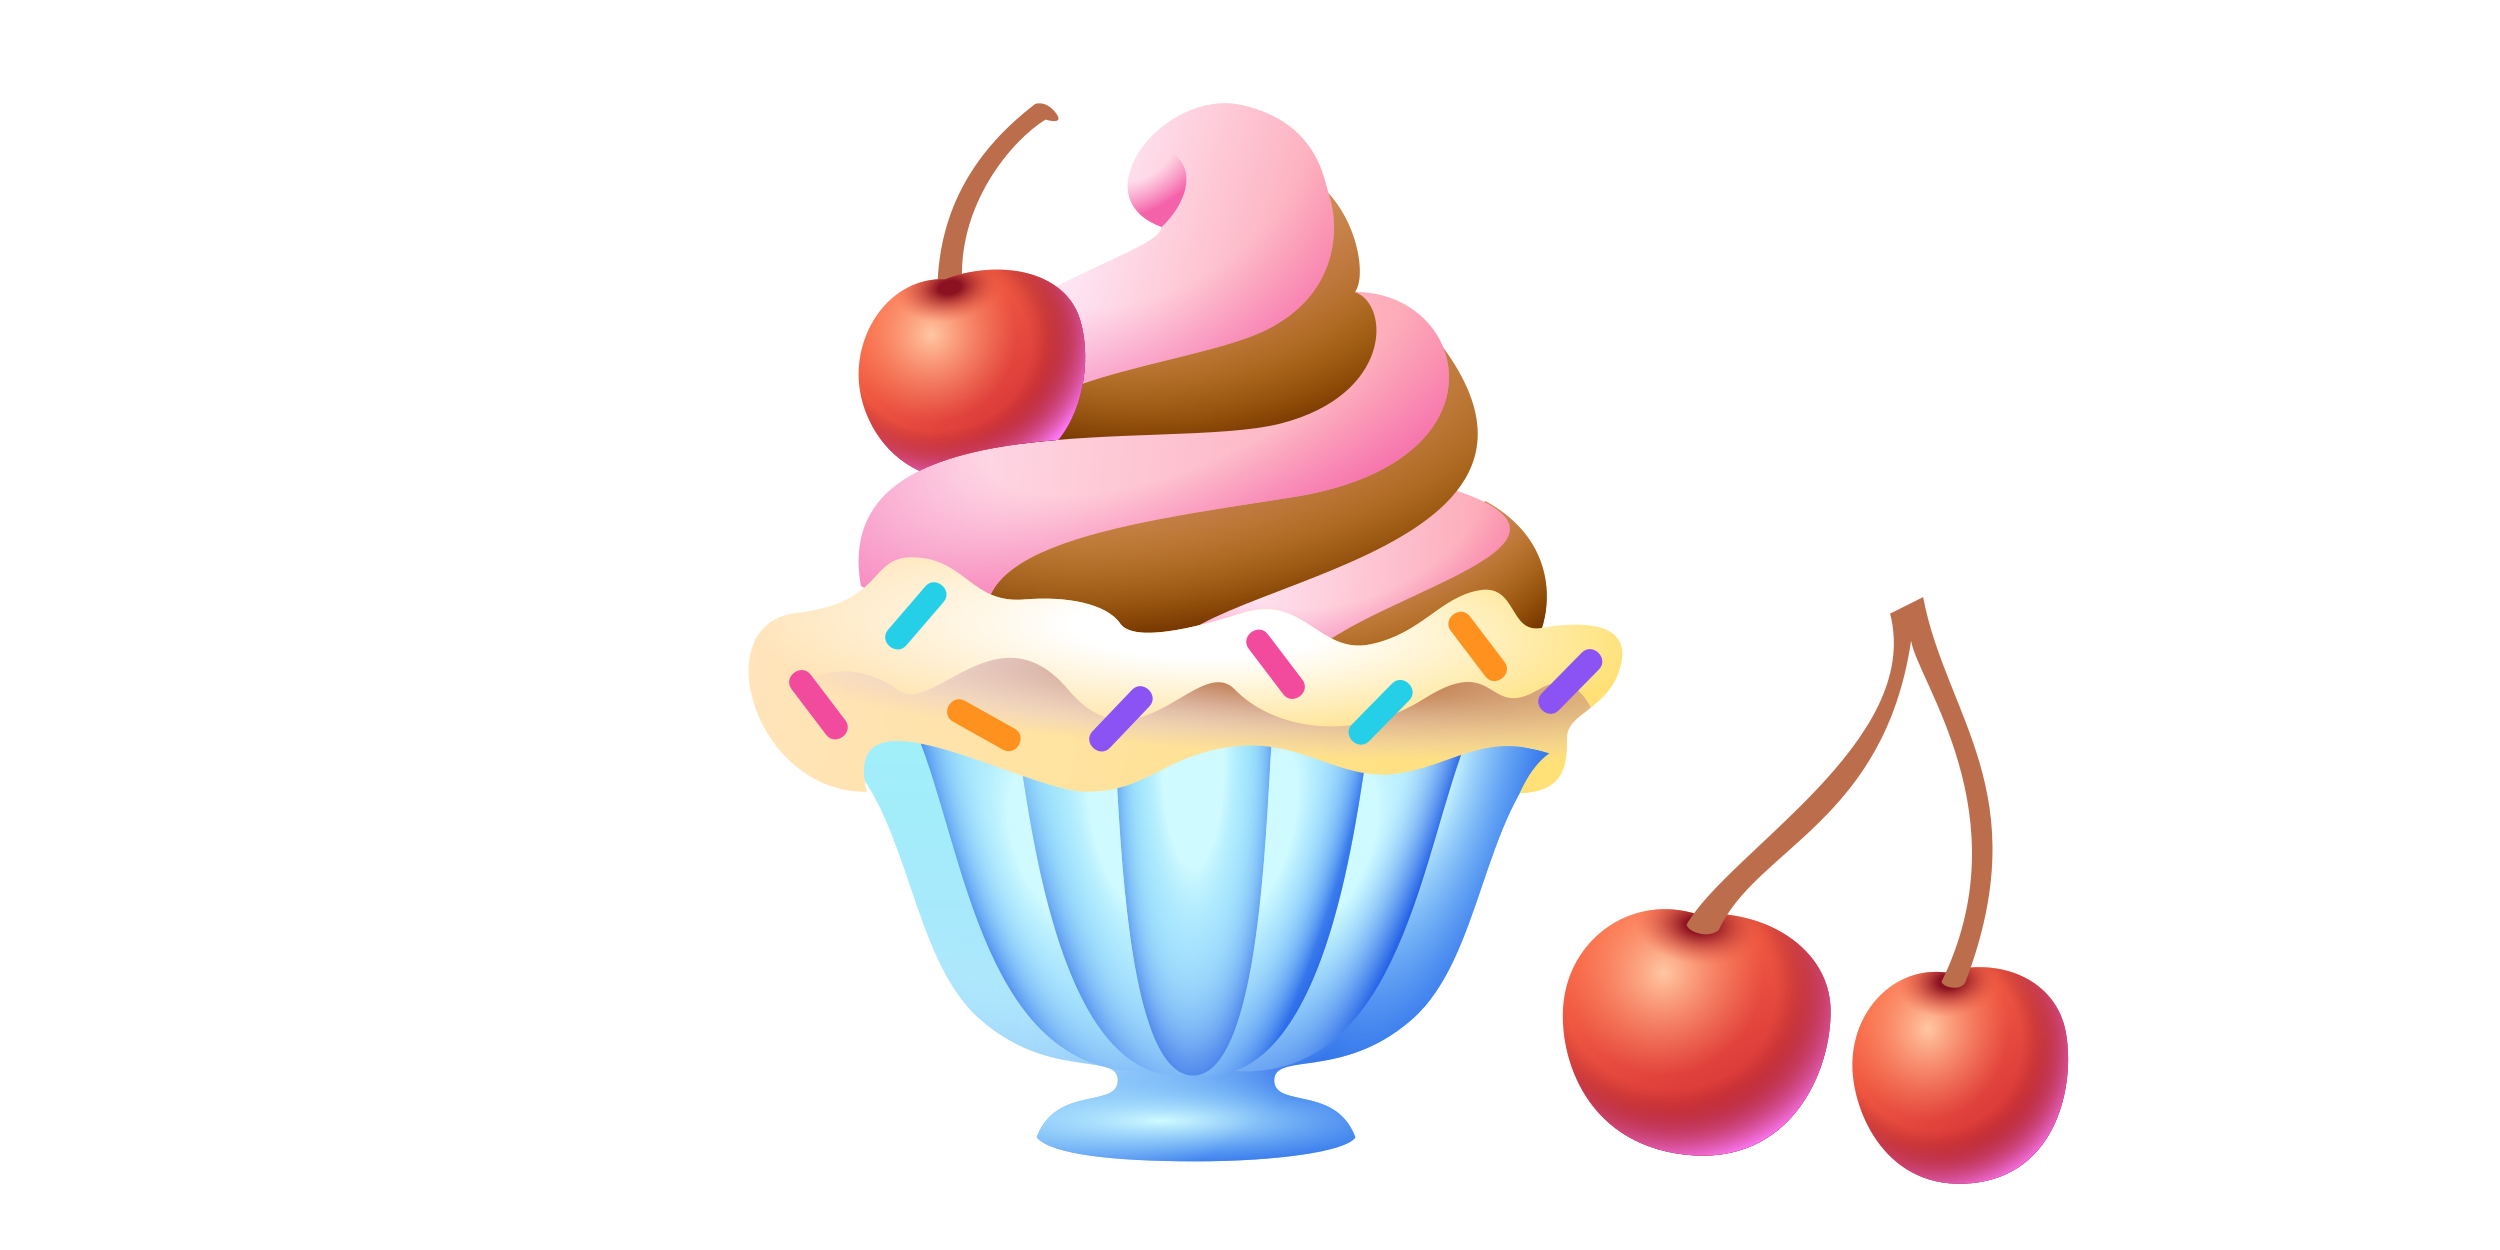
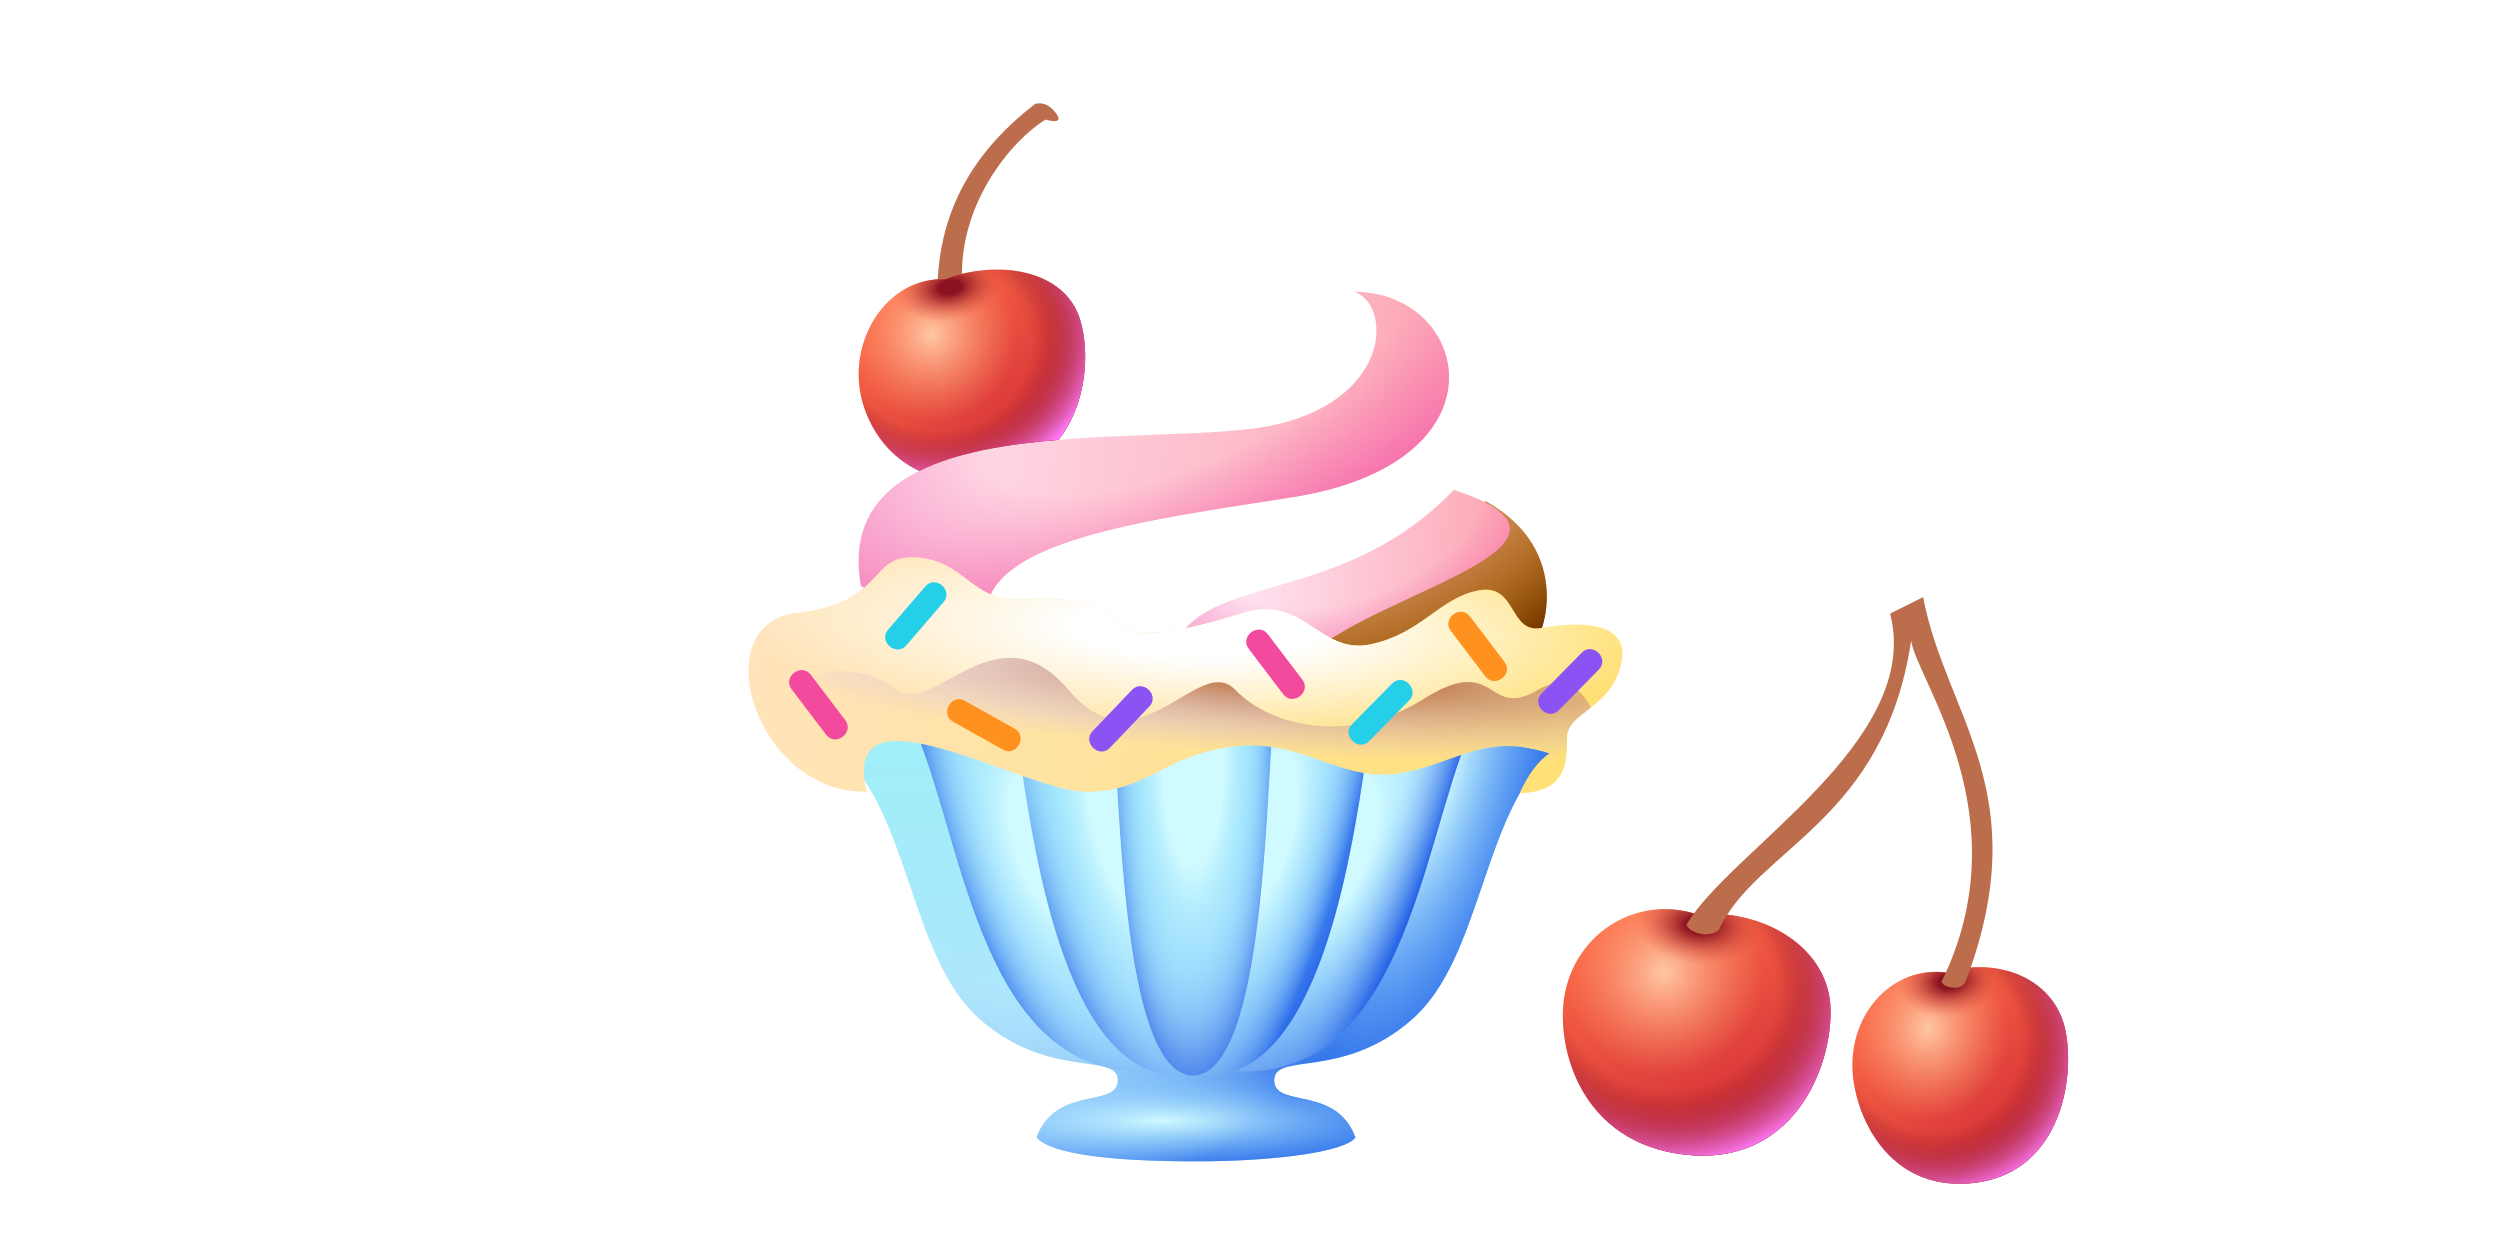
<svg xmlns="http://www.w3.org/2000/svg" viewBox="0 0 240 120" fill="none">
  <path d="M104.776 105.432C102.933 105.825 100.58 106.327 99.519 109.182C100.889 110.841 107.002 111.49 114.817 111.49C122.632 111.49 129.303 110.517 130.115 109.182C129.055 106.327 126.702 105.825 124.858 105.432C123.442 105.13 122.327 104.892 122.327 103.702C122.327 102.532 123.535 102.361 125.436 102.091C127.99 101.729 131.795 101.19 135.601 97.816C138.942 94.854 140.607 89.95 142.279 85.03C143.929 80.17 145.585 75.295 148.865 72.259C127.678 67.707 101.394 66.346 80.769 72.259C84.049 75.295 85.705 80.17 87.356 85.03C89.027 89.95 90.693 94.854 94.033 97.816C97.84 101.19 101.644 101.729 104.198 102.091C106.099 102.361 107.308 102.532 107.308 103.702C107.308 104.892 106.192 105.13 104.776 105.432Z" fill="url(#paint0_linear_7429_248)" />
  <path d="M104.776 105.432C102.933 105.825 100.58 106.327 99.519 109.182C100.889 110.841 107.002 111.49 114.817 111.49C122.632 111.49 129.303 110.517 130.115 109.182C129.055 106.327 126.702 105.825 124.858 105.432C123.442 105.13 122.327 104.892 122.327 103.702C122.327 102.532 123.535 102.361 125.436 102.091C127.99 101.729 131.795 101.19 135.601 97.816C138.942 94.854 140.607 89.95 142.279 85.03C143.929 80.17 145.585 75.295 148.865 72.259C127.678 67.707 101.394 66.346 80.769 72.259C84.049 75.295 85.705 80.17 87.356 85.03C89.027 89.95 90.693 94.854 94.033 97.816C97.84 101.19 101.644 101.729 104.198 102.091C106.099 102.361 107.308 102.532 107.308 103.702C107.308 104.892 106.192 105.13 104.776 105.432Z" fill="url(#paint1_radial_7429_248)" />
  <path d="M104.776 105.432C102.933 105.825 100.58 106.327 99.519 109.182C100.889 110.841 107.002 111.49 114.817 111.49C122.632 111.49 129.303 110.517 130.115 109.182C129.055 106.327 126.702 105.825 124.858 105.432C123.442 105.13 122.327 104.892 122.327 103.702C122.327 102.532 123.535 102.361 125.436 102.091C127.99 101.729 131.795 101.19 135.601 97.816C138.942 94.854 140.607 89.95 142.279 85.03C143.929 80.17 145.585 75.295 148.865 72.259C127.678 67.707 101.394 66.346 80.769 72.259C84.049 75.295 85.705 80.17 87.356 85.03C89.027 89.95 90.693 94.854 94.033 97.816C97.84 101.19 101.644 101.729 104.198 102.091C106.099 102.361 107.308 102.532 107.308 103.702C107.308 104.892 106.192 105.13 104.776 105.432Z" fill="url(#paint2_radial_7429_248)" />
  <path d="M104.776 105.432C102.933 105.825 100.58 106.327 99.519 109.182C100.889 110.841 107.002 111.49 114.817 111.49C122.632 111.49 129.303 110.517 130.115 109.182C129.055 106.327 126.702 105.825 124.858 105.432C123.442 105.13 122.327 104.892 122.327 103.702C122.327 102.532 123.535 102.361 125.436 102.091C127.99 101.729 131.795 101.19 135.601 97.816C138.942 94.854 140.607 89.95 142.279 85.03C143.929 80.17 145.585 75.295 148.865 72.259C127.678 67.707 101.394 66.346 80.769 72.259C84.049 75.295 85.705 80.17 87.356 85.03C89.027 89.95 90.693 94.854 94.033 97.816C97.84 101.19 101.644 101.729 104.198 102.091C106.099 102.361 107.308 102.532 107.308 103.702C107.308 104.892 106.192 105.13 104.776 105.432Z" fill="url(#paint3_radial_7429_248)" />
  <path d="M147.692 61.154C148.99 58.317 149.531 51.909 142.608 48.101L128.798 58.558L120 67.067L147.692 61.154Z" fill="url(#paint4_linear_7429_248)" />
  <path d="M147.692 61.154C148.99 58.317 149.531 51.909 142.608 48.101L128.798 58.558L120 67.067L147.692 61.154Z" fill="url(#paint5_radial_7429_248)" />
  <path d="M139.579 47.019C127.644 59.423 113.077 53.942 111.923 64.904L124.327 66.346C122.163 58.558 158.221 53.221 139.579 47.019Z" fill="url(#paint6_linear_7429_248)" />
  <path d="M139.579 47.019C127.644 59.423 113.077 53.942 111.923 64.904L124.327 66.346C122.163 58.558 158.221 53.221 139.579 47.019Z" fill="url(#paint7_radial_7429_248)" />
-   <path d="M112.212 63.894C109.759 55.817 158.077 54.375 136.118 30.433L131.25 42.404L107.019 49.615L89.567 56.394L105.144 66.635L112.212 63.894Z" fill="url(#paint8_linear_7429_248)" />
-   <path d="M112.212 63.894C109.759 55.817 158.077 54.375 136.118 30.433L131.25 42.404L107.019 49.615L89.567 56.394L105.144 66.635L112.212 63.894Z" fill="url(#paint9_radial_7429_248)" />
-   <path d="M124.76 16.442C127.644 32.885 101.683 30.505 95.337 42.909C100.769 42.909 119.452 42.837 124.76 42.26C130.067 41.683 132.837 35.962 133.558 33.173L132.873 29.207L130.096 27.981C131.346 26.346 130.096 19.038 124.76 16.442Z" fill="url(#paint10_linear_7429_248)" />
-   <path d="M124.76 16.442C127.644 32.885 101.683 30.505 95.337 42.909C100.769 42.909 119.452 42.837 124.76 42.26C130.067 41.683 132.837 35.962 133.558 33.173L132.873 29.207L130.096 27.981C131.346 26.346 130.096 19.038 124.76 16.442Z" fill="url(#paint11_radial_7429_248)" />
-   <path d="M119.279 10.096C111.779 8.365 103.558 18.894 111.49 21.779C111.49 24.952 86.683 28.991 89.423 45.289L98.365 43.702C94.111 36.418 114.288 35.192 121.442 31.731C128.596 28.269 128.557 21.731 127.644 18.894C127.115 17.596 126.779 11.827 119.279 10.096Z" fill="url(#paint12_linear_7429_248)" />
-   <path d="M119.279 10.096C111.779 8.365 103.558 18.894 111.49 21.779C111.49 24.952 86.683 28.991 89.423 45.289L98.365 43.702C94.111 36.418 114.288 35.192 121.442 31.731C128.596 28.269 128.557 21.731 127.644 18.894C127.115 17.596 126.779 11.827 119.279 10.096Z" fill="url(#paint13_radial_7429_248)" />
-   <path fill-rule="evenodd" clip-rule="evenodd" d="M111.488 21.831C113.88 19.554 114.761 16.571 112.861 14.913C111.797 13.985 110.233 14.816 108.706 15.772C107.705 18.145 108.249 20.6 111.49 21.779C111.49 21.796 111.49 21.813 111.488 21.831Z" fill="url(#paint14_radial_7429_248)" />
+   <path d="M112.212 63.894C539 114.761 16.571 112.861 14.913C111.797 13.985 110.233 14.816 108.706 15.772C107.705 18.145 108.249 20.6 111.49 21.779C111.49 21.796 111.49 21.813 111.488 21.831Z" fill="url(#paint14_radial_7429_248)" />
  <path d="M122.885 40.673C112.067 43.413 79.471 38.077 82.644 56.25L96.635 64.183C88.413 52.644 107.192 50.394 124.038 47.74C145.096 44.423 141.13 28.017 130.024 28.017C133.486 29.171 133.702 37.933 122.885 40.673Z" fill="url(#paint15_linear_7429_248)" />
  <path d="M122.885 40.673C112.067 43.413 79.471 38.077 82.644 56.25L96.635 64.183C88.413 52.644 107.192 50.394 124.038 47.74C145.096 44.423 141.13 28.017 130.024 28.017C133.486 29.171 133.702 37.933 122.885 40.673Z" fill="url(#paint16_radial_7429_248)" />
  <path d="M175.736 96.902C175.848 102.764 171.956 111.948 161.84 110.858C151.724 109.769 149.41 100.596 150.16 95.764C151.095 89.733 156.938 85.887 162.883 87.761C169.42 87.213 175.624 91.04 175.736 96.902Z" fill="url(#paint17_linear_7429_248)" />
  <path d="M175.736 96.902C175.848 102.764 171.956 111.948 161.84 110.858C151.724 109.769 149.41 100.596 150.16 95.764C151.095 89.733 156.938 85.887 162.883 87.761C169.42 87.213 175.624 91.04 175.736 96.902Z" fill="url(#paint18_radial_7429_248)" />
  <path d="M175.736 96.902C175.848 102.764 171.956 111.948 161.84 110.858C151.724 109.769 149.41 100.596 150.16 95.764C151.095 89.733 156.938 85.887 162.883 87.761C169.42 87.213 175.624 91.04 175.736 96.902Z" fill="url(#paint19_radial_7429_248)" />
  <path d="M175.736 96.902C175.848 102.764 171.956 111.948 161.84 110.858C151.724 109.769 149.41 100.596 150.16 95.764C151.095 89.733 156.938 85.887 162.883 87.761C169.42 87.213 175.624 91.04 175.736 96.902Z" fill="url(#paint20_radial_7429_248)" />
  <path d="M175.736 96.902C175.848 102.764 171.956 111.948 161.84 110.858C151.724 109.769 149.41 100.596 150.16 95.764C151.095 89.733 156.938 85.887 162.883 87.761C169.42 87.213 175.624 91.04 175.736 96.902Z" fill="url(#paint21_radial_7429_248)" />
  <path d="M198.314 99.08C199.247 104.149 197.479 112.79 189.284 113.584C181.09 114.378 177.93 106.814 177.829 102.491C177.703 97.095 181.791 92.752 186.785 93.356C191.899 91.756 197.38 94.012 198.314 99.08Z" fill="url(#paint22_linear_7429_248)" />
  <path d="M198.314 99.08C199.247 104.149 197.479 112.79 189.284 113.584C181.09 114.378 177.93 106.814 177.829 102.491C177.703 97.095 181.791 92.752 186.785 93.356C191.899 91.756 197.38 94.012 198.314 99.08Z" fill="url(#paint23_radial_7429_248)" />
  <path d="M198.314 99.08C199.247 104.149 197.479 112.79 189.284 113.584C181.09 114.378 177.93 106.814 177.829 102.491C177.703 97.095 181.791 92.752 186.785 93.356C191.899 91.756 197.38 94.012 198.314 99.08Z" fill="url(#paint24_radial_7429_248)" />
  <path d="M198.314 99.08C199.247 104.149 197.479 112.79 189.284 113.584C181.09 114.378 177.93 106.814 177.829 102.491C177.703 97.095 181.791 92.752 186.785 93.356C191.899 91.756 197.38 94.012 198.314 99.08Z" fill="url(#paint25_radial_7429_248)" />
  <path d="M198.314 99.08C199.247 104.149 197.479 112.79 189.284 113.584C181.09 114.378 177.93 106.814 177.829 102.491C177.703 97.095 181.791 92.752 186.785 93.356C191.899 91.756 197.38 94.012 198.314 99.08Z" fill="url(#paint26_radial_7429_248)" />
  <path d="M99.364 9.985C93.739 14.312 90.133 19.917 89.989 27.706C89.989 27.706 90.493 28.139 91.143 28.139C91.792 28.139 92.405 27.706 92.405 27.706C91.712 19.744 97.2 13.403 100.373 11.48C100.373 11.48 102.32 12.091 101.347 10.829C100.373 9.567 99.364 9.985 99.364 9.985Z" fill="#BC6D4B" />
  <path d="M181.449 58.906C184.622 71.165 166.016 81.694 161.906 88.762C161.906 88.762 161.978 89.339 163.168 89.627C164.358 89.915 165.007 89.266 165.007 89.266C168.63 81.428 180.872 78.882 183.468 61.502C183.997 65.269 194.177 78.377 186.389 94.242C186.389 94.242 186.533 94.747 187.507 94.819C188.48 94.891 188.697 94.242 188.697 94.242C195.584 76.069 186.76 68.726 184.622 57.319L181.449 58.906Z" fill="#BC6D4B" />
  <path d="M106.785 68.568H122.281C121.573 75.288 121.514 103.255 114.533 103.255C107.551 103.255 107.508 75.429 106.785 68.568Z" fill="url(#paint27_radial_7429_248)" />
  <path d="M106.785 68.568H122.281C121.573 75.288 121.514 103.255 114.533 103.255C107.551 103.255 107.508 75.429 106.785 68.568Z" fill="url(#paint28_radial_7429_248)" />
  <path d="M97.482 69.819C98.671 77.035 100.939 99.438 110.583 102.824C94.4 103.788 92.612 81.399 87.981 70.347L97.482 69.819Z" fill="url(#paint29_radial_7429_248)" />
  <path d="M97.482 69.819C98.671 77.035 100.939 99.438 110.583 102.824C94.4 103.788 92.612 81.399 87.981 70.347L97.482 69.819Z" fill="url(#paint30_radial_7429_248)" />
  <path d="M131.578 69.819C130.389 77.035 128.121 99.438 118.477 102.824C134.66 103.788 136.448 81.399 141.079 70.347L131.578 69.819Z" fill="url(#paint31_radial_7429_248)" />
  <path d="M131.578 69.819C130.389 77.035 128.121 99.438 118.477 102.824C134.66 103.788 136.448 81.399 141.079 70.347L131.578 69.819Z" fill="url(#paint32_radial_7429_248)" />
  <path fill-rule="evenodd" clip-rule="evenodd" d="M97.891 72.497C97.638 70.788 97.436 69.422 97.252 68.568L115.961 67.5V68.568H106.785C106.915 69.8 107.023 71.71 107.153 74.013C107.73 84.219 108.743 102.158 114.038 103.206C102.619 104.421 99.38 82.548 97.891 72.497Z" fill="url(#paint33_radial_7429_248)" />
  <path fill-rule="evenodd" clip-rule="evenodd" d="M97.891 72.497C97.638 70.788 97.436 69.422 97.252 68.568L115.961 67.5V68.568H106.785C106.915 69.8 107.023 71.71 107.153 74.013C107.73 84.219 108.743 102.158 114.038 103.206C102.619 104.421 99.38 82.548 97.891 72.497Z" fill="url(#paint34_radial_7429_248)" />
  <path fill-rule="evenodd" clip-rule="evenodd" d="M131.169 72.497C131.422 70.788 131.624 69.422 131.808 68.568L113.099 67.5V68.568H122.275C122.145 69.8 122.037 71.71 121.907 74.013C121.33 84.219 120.316 102.158 115.021 103.206C126.441 104.421 129.68 82.548 131.169 72.497Z" fill="url(#paint35_radial_7429_248)" />
  <path fill-rule="evenodd" clip-rule="evenodd" d="M131.169 72.497C131.422 70.788 131.624 69.422 131.808 68.568L113.099 67.5V68.568H122.275C122.145 69.8 122.037 71.71 121.907 74.013C121.33 84.219 120.316 102.158 115.021 103.206C126.441 104.421 129.68 82.548 131.169 72.497Z" fill="url(#paint36_radial_7429_248)" />
  <path d="M76.442 58.846C67.644 59.856 72.404 76.154 83.221 76.01C80.481 65.048 98.365 76.01 104.279 76.01C110.192 76.01 111.635 72.548 118.269 71.683C124.904 70.817 128.51 75 133.99 74.279C139.471 73.558 142.392 70.168 148.738 72.332C147.584 73.101 146.611 74.531 145.889 76.154C150.361 76.01 150.433 73.269 150.433 70.817C150.433 68.365 154.615 68.077 155.625 63.75C156.635 59.423 151.154 59.712 147.981 60.288C144.808 60.865 145.673 55.962 141.923 56.683C138.173 57.404 136.442 60.851 131.538 61.861C126.635 62.87 125.192 56.971 119.279 58.846C114.548 60.346 108.822 61.716 107.524 59.841C106.226 57.966 102.404 57.202 98.365 57.548C93.317 57.981 92.74 53.798 87.981 53.51C83.221 53.221 85.241 57.837 76.442 58.846Z" fill="url(#paint37_linear_7429_248)" />
  <path d="M76.442 58.846C67.644 59.856 72.404 76.154 83.221 76.01C80.481 65.048 98.365 76.01 104.279 76.01C110.192 76.01 111.635 72.548 118.269 71.683C124.904 70.817 128.51 75 133.99 74.279C139.471 73.558 142.392 70.168 148.738 72.332C147.584 73.101 146.611 74.531 145.889 76.154C150.361 76.01 150.433 73.269 150.433 70.817C150.433 68.365 154.615 68.077 155.625 63.75C156.635 59.423 151.154 59.712 147.981 60.288C144.808 60.865 145.673 55.962 141.923 56.683C138.173 57.404 136.442 60.851 131.538 61.861C126.635 62.87 125.192 56.971 119.279 58.846C114.548 60.346 108.822 61.716 107.524 59.841C106.226 57.966 102.404 57.202 98.365 57.548C93.317 57.981 92.74 53.798 87.981 53.51C83.221 53.221 85.241 57.837 76.442 58.846Z" fill="url(#paint38_radial_7429_248)" />
  <path fill-rule="evenodd" clip-rule="evenodd" d="M152.722 67.93C151.74 66.038 150.127 64.741 147.692 66.202C145.397 67.579 144.384 66.958 143.297 66.292C141.994 65.493 140.584 64.629 136.731 67.067C129.663 71.538 122.019 69.808 118.558 66.202C117.152 64.738 115.365 65.795 113.285 67.026C110.243 68.826 106.574 70.999 102.548 66.202C98.368 61.222 94.353 63.425 91.11 65.204C89.094 66.31 87.377 67.253 86.105 66.202C83.041 63.671 74.563 62.493 75.219 72.444C77.179 74.564 79.917 76.054 83.221 76.01C81.344 68.499 89.149 71.281 96.152 73.777C99.369 74.923 102.417 76.01 104.279 76.01C107.371 76.01 109.24 75.063 111.269 74.037C113.12 73.1 115.104 72.096 118.269 71.683C121.743 71.23 124.386 72.16 126.903 73.046C129.194 73.853 131.379 74.622 133.99 74.279C135.886 74.029 137.475 73.461 139.006 72.913C141.901 71.877 144.587 70.916 148.738 72.332C147.584 73.101 146.611 74.531 145.889 76.154C150.361 76.01 150.433 73.269 150.433 70.817C150.433 69.704 151.295 69.037 152.331 68.235C152.459 68.136 152.59 68.034 152.722 67.93Z" fill="url(#paint39_radial_7429_248)" />
  <path fill-rule="evenodd" clip-rule="evenodd" d="M92.624 67.273L97.406 69.951C98.704 70.679 97.576 72.692 96.278 71.965L91.497 69.287C90.198 68.56 91.326 66.546 92.624 67.273Z" fill="#FF921F" />
  <path fill-rule="evenodd" clip-rule="evenodd" d="M85.259 60.448L88.831 56.292C89.801 55.164 91.551 56.668 90.581 57.797L87.009 61.953C86.039 63.081 84.289 61.577 85.259 60.448Z" fill="#26CFE8" />
  <path fill-rule="evenodd" clip-rule="evenodd" d="M77.833 64.775L81.147 69.139C82.047 70.324 80.209 71.72 79.309 70.535L75.995 66.17C75.095 64.985 76.933 63.59 77.833 64.775Z" fill="#F24A9D" />
  <path fill-rule="evenodd" clip-rule="evenodd" d="M121.715 60.889L125.029 65.253C125.929 66.438 124.091 67.834 123.191 66.649L119.877 62.285C118.977 61.099 120.815 59.704 121.715 60.889Z" fill="#F24A9D" />
  <path fill-rule="evenodd" clip-rule="evenodd" d="M141.117 59.177L144.432 63.541C145.332 64.726 143.494 66.122 142.594 64.937L139.28 60.572C138.38 59.387 140.217 57.992 141.117 59.177Z" fill="#FF921F" />
  <path fill-rule="evenodd" clip-rule="evenodd" d="M104.885 70.194L108.668 66.229C109.695 65.153 111.365 66.746 110.338 67.822L106.554 71.787C105.527 72.864 103.858 71.271 104.885 70.194Z" fill="#8B52F4" />
  <path fill-rule="evenodd" clip-rule="evenodd" d="M153.491 64.277L149.648 68.184C148.604 69.245 146.959 67.627 148.003 66.566L151.846 62.659C152.89 61.598 154.535 63.217 153.491 64.277Z" fill="#8B52F4" />
  <path fill-rule="evenodd" clip-rule="evenodd" d="M135.283 67.239L131.44 71.146C130.396 72.207 128.751 70.588 129.795 69.528L133.638 65.621C134.682 64.56 136.327 66.178 135.283 67.239Z" fill="#26CFE8" />
  <path fill-rule="evenodd" clip-rule="evenodd" d="M101.612 42.223C104.341 38.781 104.638 33.824 103.691 30.697C102.248 25.937 95.919 24.848 90.709 26.802C85.424 26.642 81.873 31.995 82.499 37.134C82.835 39.889 84.589 43.526 88.262 45.2C91.812 43.444 96.615 42.645 101.612 42.223Z" fill="url(#paint40_linear_7429_248)" />
  <path fill-rule="evenodd" clip-rule="evenodd" d="M101.612 42.223C104.341 38.781 104.638 33.824 103.691 30.697C102.248 25.937 95.919 24.848 90.709 26.802C85.424 26.642 81.873 31.995 82.499 37.134C82.835 39.889 84.589 43.526 88.262 45.2C91.812 43.444 96.615 42.645 101.612 42.223Z" fill="url(#paint41_radial_7429_248)" />
  <path fill-rule="evenodd" clip-rule="evenodd" d="M101.612 42.223C104.341 38.781 104.638 33.824 103.691 30.697C102.248 25.937 95.919 24.848 90.709 26.802C85.424 26.642 81.873 31.995 82.499 37.134C82.835 39.889 84.589 43.526 88.262 45.2C91.812 43.444 96.615 42.645 101.612 42.223Z" fill="url(#paint42_radial_7429_248)" />
  <path fill-rule="evenodd" clip-rule="evenodd" d="M101.612 42.223C104.341 38.781 104.638 33.824 103.691 30.697C102.248 25.937 95.919 24.848 90.709 26.802C85.424 26.642 81.873 31.995 82.499 37.134C82.835 39.889 84.589 43.526 88.262 45.2C91.812 43.444 96.615 42.645 101.612 42.223Z" fill="url(#paint43_radial_7429_248)" />
  <path fill-rule="evenodd" clip-rule="evenodd" d="M101.612 42.223C104.341 38.781 104.638 33.824 103.691 30.697C102.248 25.937 95.919 24.848 90.709 26.802C85.424 26.642 81.873 31.995 82.499 37.134C82.835 39.889 84.589 43.526 88.262 45.2C91.812 43.444 96.615 42.645 101.612 42.223Z" fill="url(#paint44_radial_7429_248)" />
  <defs>
    <linearGradient id="paint0_linear_7429_248" x1="131.702" y1="69.484" x2="131.702" y2="111.49" gradientUnits="userSpaceOnUse">
      <stop stop-color="#9FF0F9" />
      <stop offset="1" stop-color="#B3E0FF" />
    </linearGradient>
    <radialGradient id="paint1_radial_7429_248" cx="0" cy="0" r="1" gradientUnits="userSpaceOnUse" gradientTransform="translate(100.385 67.4998) rotate(100.35) scale(48.9699 39.9537)">
      <stop offset="0.498" stop-color="#CFFAFF" stop-opacity="0" />
      <stop offset="1" stop-color="#2764E7" />
    </radialGradient>
    <radialGradient id="paint2_radial_7429_248" cx="0" cy="0" r="1" gradientUnits="userSpaceOnUse" gradientTransform="translate(136.875 74.4229) rotate(105.55) scale(34.4334 12.9551)">
      <stop offset="0.158" stop-color="#CFFAFF" />
      <stop offset="1" stop-color="#66C0FF" stop-opacity="0" />
    </radialGradient>
    <radialGradient id="paint3_radial_7429_248" cx="0" cy="0" r="1" gradientUnits="userSpaceOnUse" gradientTransform="translate(111.49 107.596) scale(30.1442 5.41857)">
      <stop stop-color="#CFFAFF" />
      <stop offset="1" stop-color="#66C0FF" stop-opacity="0" />
    </radialGradient>
    <linearGradient id="paint4_linear_7429_248" x1="132.26" y1="34.962" x2="150.005" y2="66.477" gradientUnits="userSpaceOnUse">
      <stop stop-color="#FFC49E" />
      <stop offset="1" stop-color="#954700" />
    </linearGradient>
    <radialGradient id="paint5_radial_7429_248" cx="0" cy="0" r="1" gradientUnits="userSpaceOnUse" gradientTransform="translate(136.01 50.0481) rotate(148.979) scale(24.9085 14.9702)">
      <stop offset="0.433" stop-color="#B57608" stop-opacity="0" />
      <stop offset="1" stop-color="#783800" />
    </radialGradient>
    <linearGradient id="paint6_linear_7429_248" x1="120" y1="47.019" x2="146.85" y2="49.018" gradientUnits="userSpaceOnUse">
      <stop stop-color="#FEE4F2" />
      <stop offset="1" stop-color="#FDA0AD" />
    </linearGradient>
    <radialGradient id="paint7_radial_7429_248" cx="0" cy="0" r="1" gradientUnits="userSpaceOnUse" gradientTransform="translate(130.539 51.1621) rotate(157.488) scale(28.3845 13.9563)">
      <stop offset="0.433" stop-color="#F462AA" stop-opacity="0" />
      <stop offset="1" stop-color="#F462AA" />
    </radialGradient>
    <linearGradient id="paint8_linear_7429_248" x1="105.721" y1="10.442" x2="137.019" y2="69.952" gradientUnits="userSpaceOnUse">
      <stop stop-color="#FFC49E" />
      <stop offset="1" stop-color="#954700" />
    </linearGradient>
    <radialGradient id="paint9_radial_7429_248" cx="0" cy="0" r="1" gradientUnits="userSpaceOnUse" gradientTransform="translate(119.435 41.2835) rotate(166.263) scale(41.5392 17.6201)">
      <stop offset="0.433" stop-color="#B57608" stop-opacity="0" />
      <stop offset="1" stop-color="#783800" />
    </radialGradient>
    <linearGradient id="paint10_linear_7429_248" x1="108.894" y1="5.106" x2="130.893" y2="45.197" gradientUnits="userSpaceOnUse">
      <stop stop-color="#FFC49E" />
      <stop offset="1" stop-color="#954700" />
    </linearGradient>
    <radialGradient id="paint11_radial_7429_248" cx="0" cy="0" r="1" gradientUnits="userSpaceOnUse" gradientTransform="translate(117.115 24.375) rotate(166.228) scale(30.294 17.7948)">
      <stop offset="0.433" stop-color="#B57608" stop-opacity="0" />
      <stop offset="1" stop-color="#783800" />
    </radialGradient>
    <linearGradient id="paint12_linear_7429_248" x1="106.587" y1="15.058" x2="130.392" y2="22.051" gradientUnits="userSpaceOnUse">
      <stop stop-color="#FEE4F2" />
      <stop offset="1" stop-color="#FDA0AD" />
    </linearGradient>
    <radialGradient id="paint13_radial_7429_248" cx="0" cy="0" r="1" gradientUnits="userSpaceOnUse" gradientTransform="translate(111.114 17.4898) rotate(147.181) scale(36.7108 22.8866)">
      <stop offset="0.433" stop-color="#F67AB8" stop-opacity="0" />
      <stop offset="1" stop-color="#F462AA" />
    </radialGradient>
    <radialGradient id="paint14_radial_7429_248" cx="0" cy="0" r="1" gradientUnits="userSpaceOnUse" gradientTransform="translate(109.61 14.5652) rotate(144.412) scale(8.32463 5.39243)">
      <stop offset="0.433" stop-color="#F67AB8" stop-opacity="0" />
      <stop offset="1" stop-color="#F462AA" />
    </radialGradient>
    <linearGradient id="paint15_linear_7429_248" x1="82.428" y1="27.837" x2="145.717" y2="33.942" gradientUnits="userSpaceOnUse">
      <stop stop-color="#FEE4F2" />
      <stop offset="1" stop-color="#FDA0AD" />
    </linearGradient>
    <radialGradient id="paint16_radial_7429_248" cx="0" cy="0" r="1" gradientUnits="userSpaceOnUse" gradientTransform="translate(114.375 35.7693) rotate(155.681) scale(49.3819 19.6454)">
      <stop offset="0.433" stop-color="#F462AA" stop-opacity="0" />
      <stop offset="1" stop-color="#F462AA" />
    </radialGradient>
    <linearGradient id="paint17_linear_7429_248" x1="157.289" y1="85.053" x2="169.948" y2="113.43" gradientUnits="userSpaceOnUse">
      <stop stop-color="#FF6F47" />
      <stop offset="1" stop-color="#CA2134" />
    </linearGradient>
    <radialGradient id="paint18_radial_7429_248" cx="0" cy="0" r="1" gradientUnits="userSpaceOnUse" gradientTransform="translate(160.268 95.15) rotate(93.313) scale(17.2383 18.7335)">
      <stop offset="0.545" stop-color="#8B1321" stop-opacity="0" />
      <stop offset="1" stop-color="#8B1321" />
    </radialGradient>
    <radialGradient id="paint19_radial_7429_248" cx="0" cy="0" r="1" gradientUnits="userSpaceOnUse" gradientTransform="translate(159.702 93.4001) rotate(103.79) scale(9.86747 9.61767)">
      <stop stop-color="#FFC7A3" />
      <stop offset="1" stop-color="#FF9C70" stop-opacity="0" />
    </radialGradient>
    <radialGradient id="paint20_radial_7429_248" cx="0" cy="0" r="1" gradientUnits="userSpaceOnUse" gradientTransform="translate(163.162 88.8116) rotate(4.99534) scale(10.8173 6.58835)">
      <stop offset="0.12" stop-color="#8B1321" />
      <stop offset="0.578" stop-color="#EB5943" stop-opacity="0" />
    </radialGradient>
    <radialGradient id="paint21_radial_7429_248" cx="0" cy="0" r="1" gradientUnits="userSpaceOnUse" gradientTransform="translate(160.268 95.15) rotate(92.7473) scale(17.516 19.0354)">
      <stop offset="0.575" stop-color="#B7272F" stop-opacity="0" />
      <stop offset="0.95" stop-color="#FF7AFA" />
    </radialGradient>
    <linearGradient id="paint22_linear_7429_248" x1="181.949" y1="91.968" x2="198.017" y2="112.951" gradientUnits="userSpaceOnUse">
      <stop stop-color="#FF6F47" />
      <stop offset="1" stop-color="#CA2134" />
    </linearGradient>
    <radialGradient id="paint23_radial_7429_248" cx="0" cy="0" r="1" gradientUnits="userSpaceOnUse" gradientTransform="translate(185.772 100.219) rotate(83.6235) scale(15.2029 15.1752)">
      <stop offset="0.545" stop-color="#8B1321" stop-opacity="0" />
      <stop offset="1" stop-color="#8B1321" />
    </radialGradient>
    <radialGradient id="paint24_radial_7429_248" cx="0" cy="0" r="1" gradientUnits="userSpaceOnUse" gradientTransform="translate(185.07 98.7978) rotate(93.2012) scale(8.73603 7.76083)">
      <stop stop-color="#FFC7A3" />
      <stop offset="1" stop-color="#FF9C70" stop-opacity="0" />
    </radialGradient>
    <radialGradient id="paint25_radial_7429_248" cx="0" cy="0" r="1" gradientUnits="userSpaceOnUse" gradientTransform="translate(187.157 94.2201) rotate(-6.7897) scale(8.75903 5.81279)">
      <stop offset="0.12" stop-color="#8B1321" />
      <stop offset="0.578" stop-color="#EB5943" stop-opacity="0" />
    </radialGradient>
    <radialGradient id="paint26_radial_7429_248" cx="0" cy="0" r="1" gradientUnits="userSpaceOnUse" gradientTransform="translate(185.772 100.219) rotate(83.1037) scale(15.4422 15.4253)">
      <stop offset="0.575" stop-color="#B7272F" stop-opacity="0" />
      <stop offset="0.95" stop-color="#FF7AFA" />
    </radialGradient>
    <radialGradient id="paint27_radial_7429_248" cx="0" cy="0" r="1" gradientUnits="userSpaceOnUse" gradientTransform="translate(114.533 71.3434) rotate(90) scale(35.3018 8.49278)">
      <stop offset="0.498" stop-color="#CFFAFF" stop-opacity="0" />
      <stop offset="1" stop-color="#2764E7" />
    </radialGradient>
    <radialGradient id="paint28_radial_7429_248" cx="0" cy="0" r="1" gradientUnits="userSpaceOnUse" gradientTransform="translate(114.533 72.7668) rotate(90) scale(34.163 9.72506)">
      <stop offset="0.308" stop-color="#CFFAFF" />
      <stop offset="0.842" stop-color="#66C0FF" stop-opacity="0" />
    </radialGradient>
    <radialGradient id="paint29_radial_7429_248" cx="0" cy="0" r="1" gradientUnits="userSpaceOnUse" gradientTransform="translate(101.827 75.8987) rotate(71.7334) scale(39.5735 12.4802)">
      <stop offset="0.498" stop-color="#CFFAFF" stop-opacity="0" />
      <stop offset="1" stop-color="#2764E7" />
    </radialGradient>
    <radialGradient id="paint30_radial_7429_248" cx="0" cy="0" r="1" gradientUnits="userSpaceOnUse" gradientTransform="translate(100.385 81.0232) rotate(72.0989) scale(44.5772 19.1369)">
      <stop offset="0.158" stop-color="#CFFAFF" />
      <stop offset="0.587" stop-color="#66C0FF" stop-opacity="0" />
    </radialGradient>
    <radialGradient id="paint31_radial_7429_248" cx="0" cy="0" r="1" gradientUnits="userSpaceOnUse" gradientTransform="translate(128.675 81.0232) rotate(107.901) scale(44.5772 19.1369)">
      <stop offset="0.158" stop-color="#CFFAFF" />
      <stop offset="0.587" stop-color="#66C0FF" stop-opacity="0" />
    </radialGradient>
    <radialGradient id="paint32_radial_7429_248" cx="0" cy="0" r="1" gradientUnits="userSpaceOnUse" gradientTransform="translate(127.233 75.8987) rotate(108.267) scale(39.5735 11.6443)">
      <stop offset="0.498" stop-color="#CFFAFF" stop-opacity="0" />
      <stop offset="1" stop-color="#2764E7" />
    </radialGradient>
    <radialGradient id="paint33_radial_7429_248" cx="0" cy="0" r="1" gradientUnits="userSpaceOnUse" gradientTransform="translate(108.713 74.0802) rotate(75.8322) scale(41.9484 12.9921)">
      <stop offset="0.498" stop-color="#CFFAFF" stop-opacity="0" />
      <stop offset="1" stop-color="#2764E7" />
    </radialGradient>
    <radialGradient id="paint34_radial_7429_248" cx="0" cy="0" r="1" gradientUnits="userSpaceOnUse" gradientTransform="translate(107.519 79.6264) rotate(76.1234) scale(47.2908 16.1607)">
      <stop offset="0.158" stop-color="#CFFAFF" />
      <stop offset="0.587" stop-color="#66C0FF" stop-opacity="0" />
    </radialGradient>
    <radialGradient id="paint35_radial_7429_248" cx="0" cy="0" r="1" gradientUnits="userSpaceOnUse" gradientTransform="translate(120.346 74.0802) rotate(104.168) scale(41.9484 10.5479)">
      <stop offset="0.498" stop-color="#CFFAFF" stop-opacity="0" />
      <stop offset="1" stop-color="#2764E7" />
    </radialGradient>
    <radialGradient id="paint36_radial_7429_248" cx="0" cy="0" r="1" gradientUnits="userSpaceOnUse" gradientTransform="translate(121.54 79.6264) rotate(103.877) scale(47.2908 16.1607)">
      <stop offset="0.158" stop-color="#CFFAFF" />
      <stop offset="0.587" stop-color="#66C0FF" stop-opacity="0" />
    </radialGradient>
    <linearGradient id="paint37_linear_7429_248" x1="71.862" y1="53.497" x2="162.115" y2="74.423" gradientUnits="userSpaceOnUse">
      <stop stop-color="#FFE4BE" />
      <stop offset="1" stop-color="#FFE06B" />
    </linearGradient>
    <radialGradient id="paint38_radial_7429_248" cx="0" cy="0" r="1" gradientUnits="userSpaceOnUse" gradientTransform="translate(114.663 60.3463) rotate(1.89652) scale(43.5816 10.5972)">
      <stop offset="0.269" stop-color="white" />
      <stop offset="1" stop-color="white" stop-opacity="0" />
    </radialGradient>
    <radialGradient id="paint39_radial_7429_248" cx="0" cy="0" r="1" gradientUnits="userSpaceOnUse" gradientTransform="translate(125.913 65.048) rotate(2.86995) scale(54.7321 7.66758)">
      <stop stop-color="#AE5606" />
      <stop offset="1" stop-color="#CEB0FF" stop-opacity="0" />
    </radialGradient>
    <linearGradient id="paint40_linear_7429_248" x1="85.517" y1="25.881" x2="102.393" y2="46.129" gradientUnits="userSpaceOnUse">
      <stop stop-color="#FF6F47" />
      <stop offset="1" stop-color="#CA2134" />
    </linearGradient>
    <radialGradient id="paint41_radial_7429_248" cx="0" cy="0" r="1" gradientUnits="userSpaceOnUse" gradientTransform="translate(90.2772 33.437) rotate(77.5476) scale(14.6228 15.8912)">
      <stop offset="0.545" stop-color="#8B1321" stop-opacity="0" />
      <stop offset="1" stop-color="#8B1321" />
    </radialGradient>
    <radialGradient id="paint42_radial_7429_248" cx="0" cy="0" r="1" gradientUnits="userSpaceOnUse" gradientTransform="translate(89.4118 32.139) rotate(88.0251) scale(8.37036 8.15845)">
      <stop stop-color="#FFC7A3" />
      <stop offset="1" stop-color="#FF9C70" stop-opacity="0" />
    </radialGradient>
    <radialGradient id="paint43_radial_7429_248" cx="0" cy="0" r="1" gradientUnits="userSpaceOnUse" gradientTransform="translate(91.1786 27.5957) rotate(-10.7701) scale(9.17606 5.58875)">
      <stop offset="0.12" stop-color="#8B1321" />
      <stop offset="0.578" stop-color="#EB5943" stop-opacity="0" />
    </radialGradient>
    <radialGradient id="paint44_radial_7429_248" cx="0" cy="0" r="1" gradientUnits="userSpaceOnUse" gradientTransform="translate(90.6069 33.0284) rotate(76.4807) scale(14.3205 16.1177)">
      <stop offset="0.575" stop-color="#B7272F" stop-opacity="0" />
      <stop offset="0.95" stop-color="#FF7AFA" />
    </radialGradient>
  </defs>
</svg>
